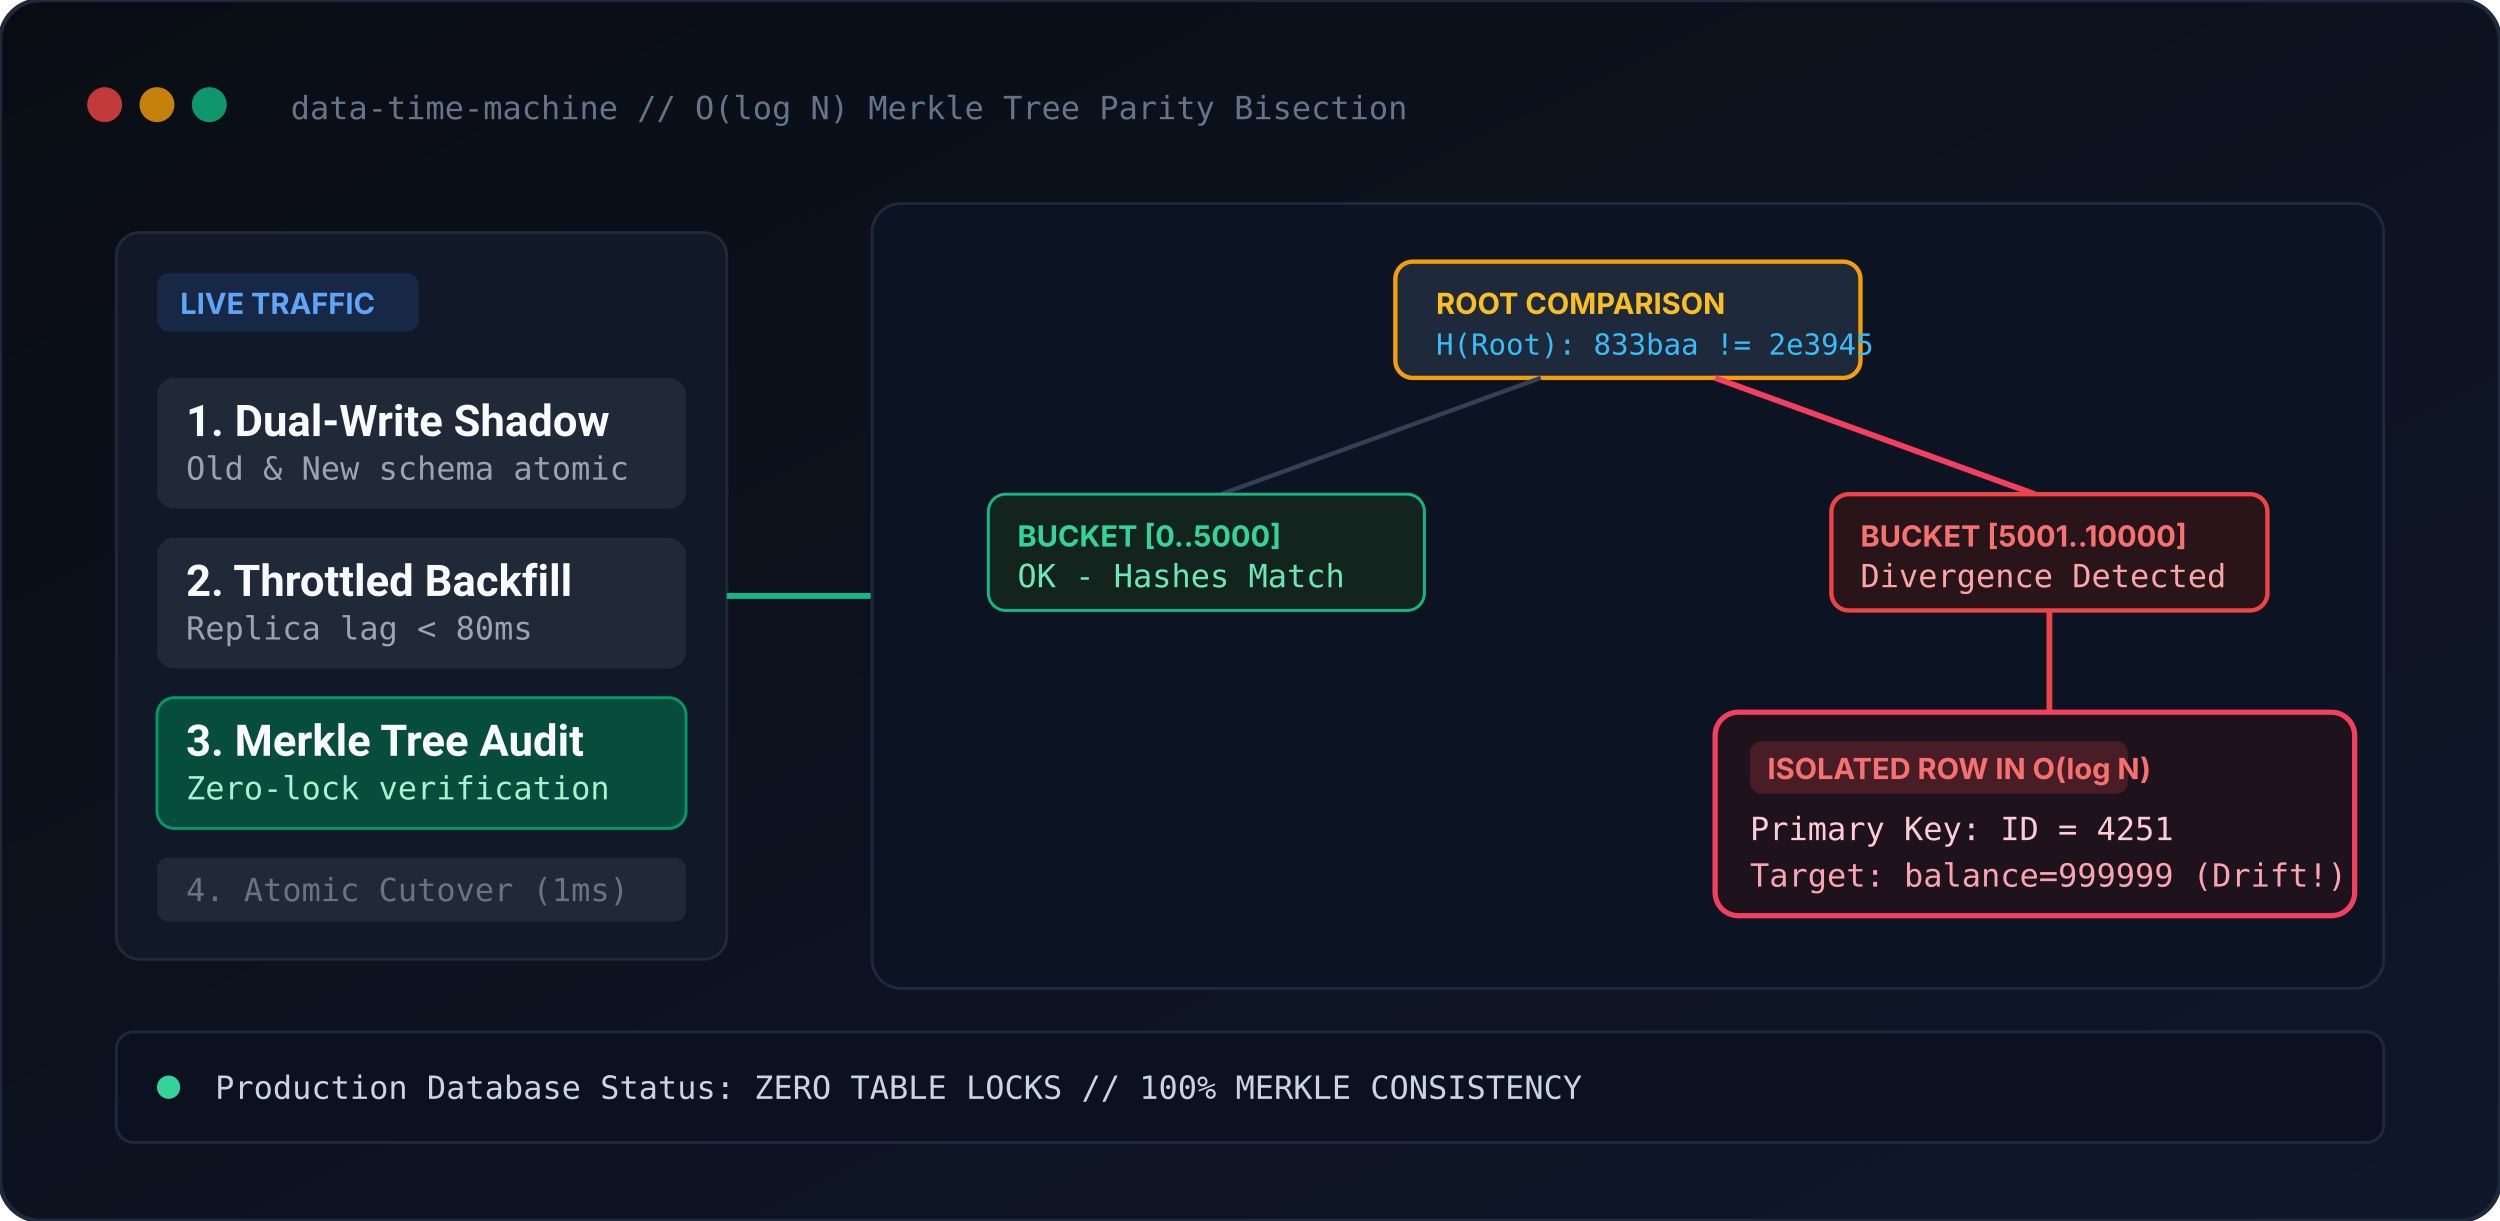
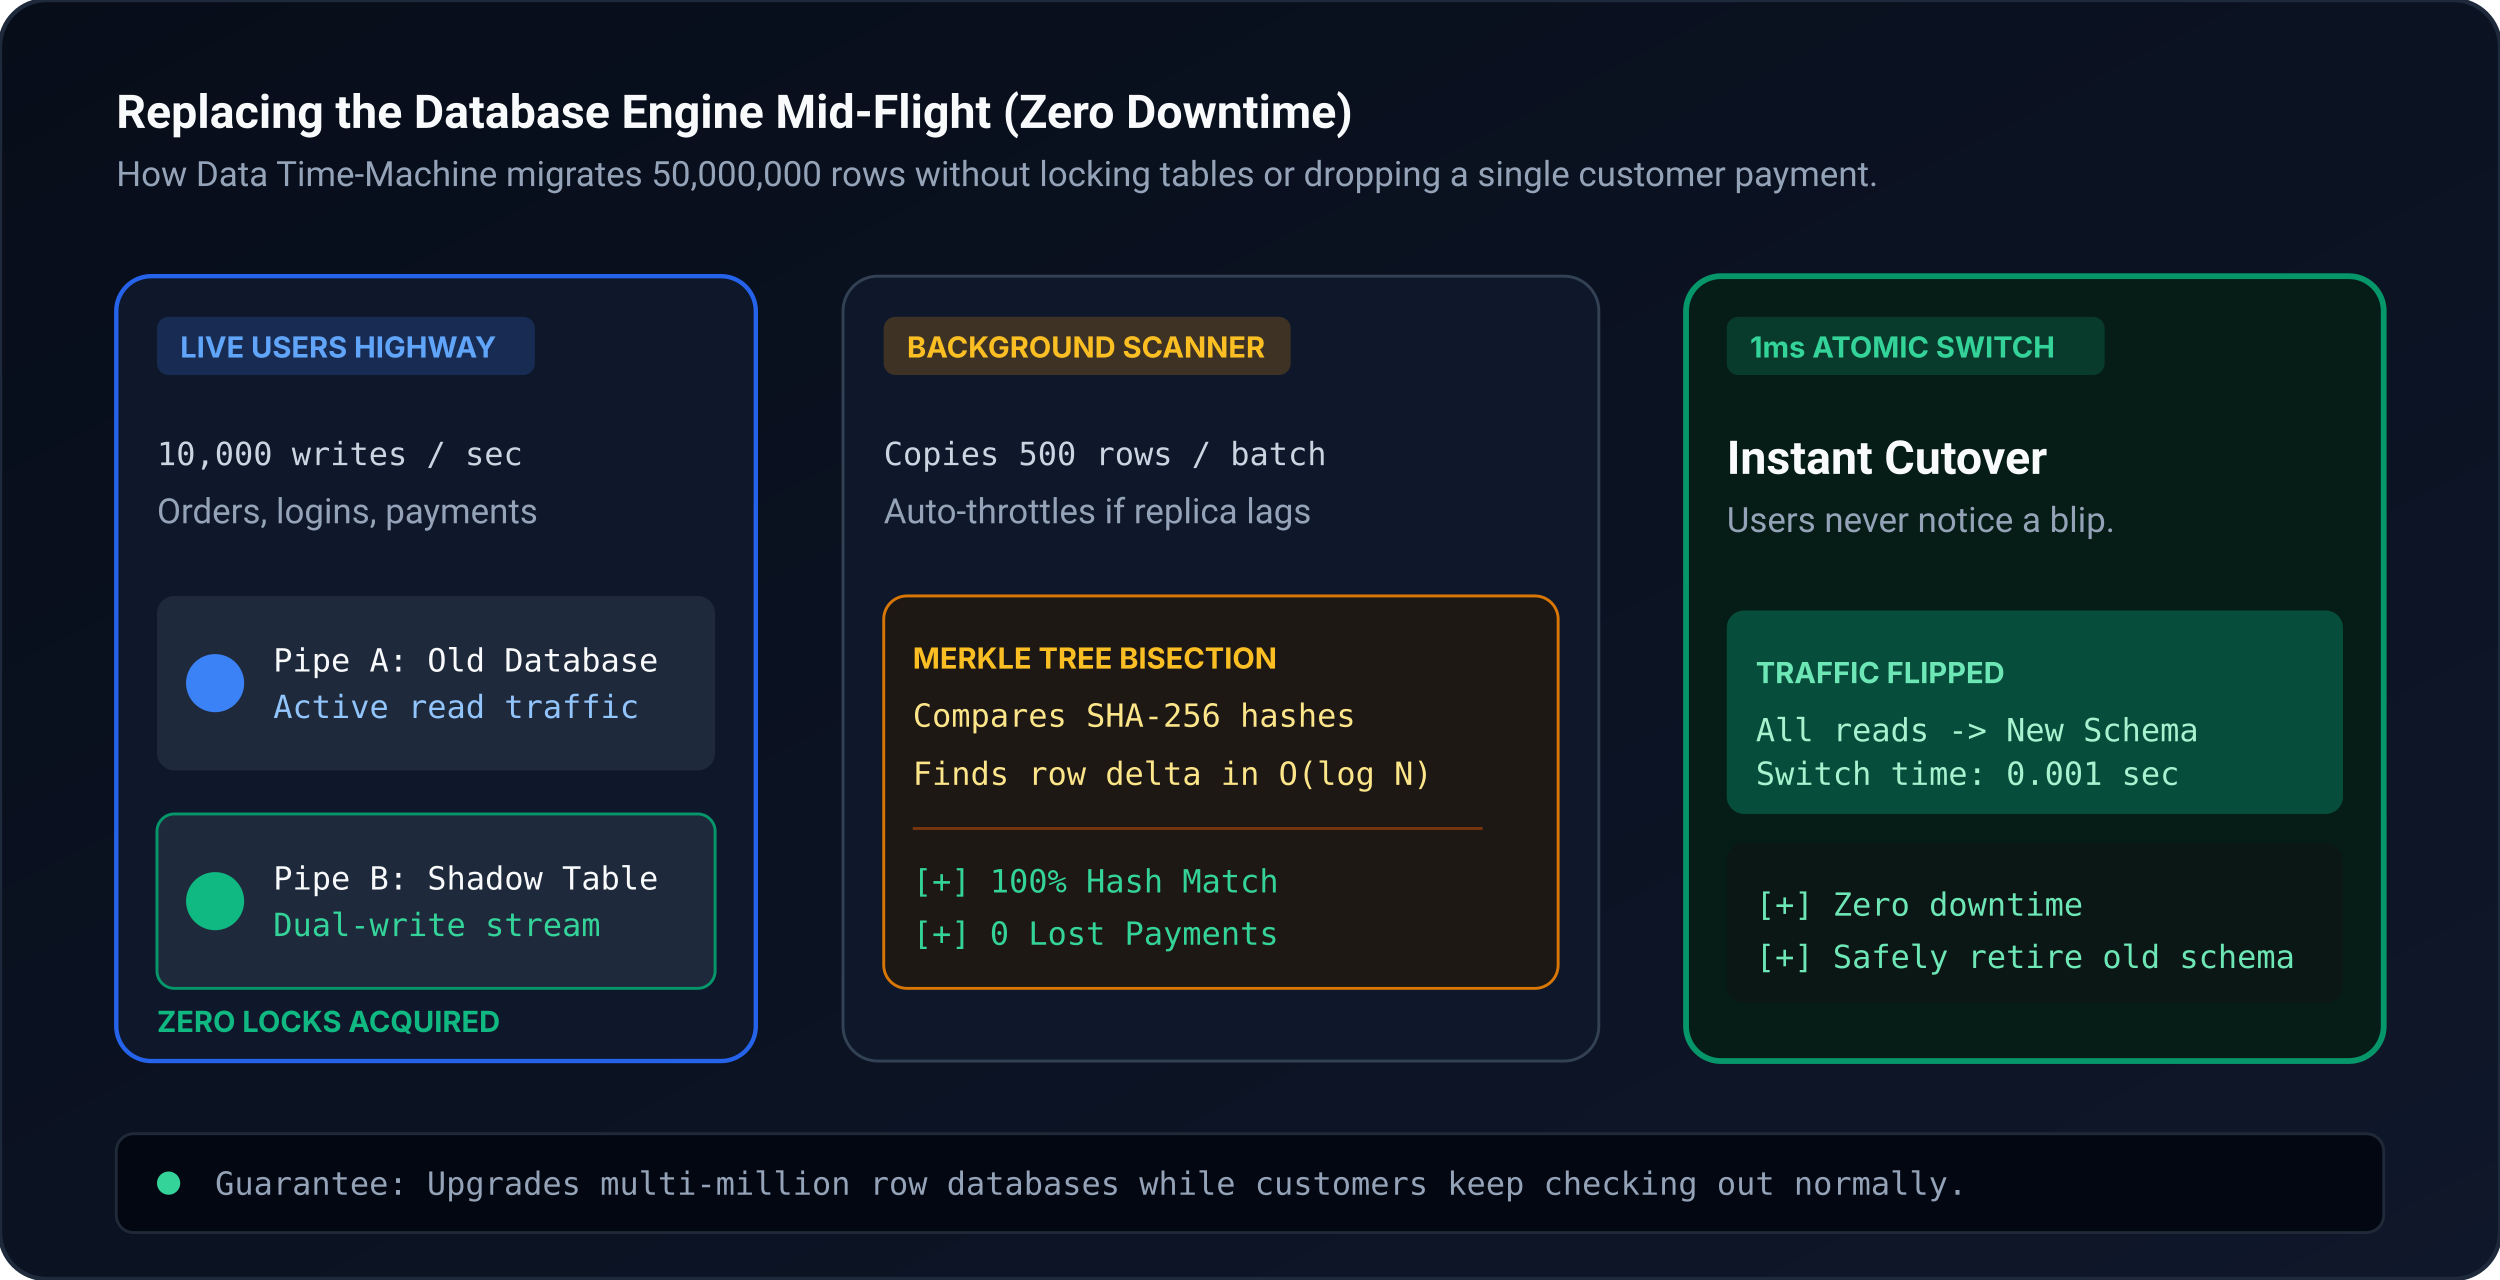
- <svg xmlns="http://www.w3.org/2000/svg" viewBox="0 0 860 420" width="100%" height="100%">
+ <svg xmlns="http://www.w3.org/2000/svg" viewBox="0 0 860 440" width="100%" height="100%">
  <defs>
-     <linearGradient id="bg" x1="0%" y1="0%" x2="100%" y2="100%">
-       <stop offset="0%" stop-color="#0a0d14" />
+     <linearGradient id="bg2" x1="0%" y1="0%" x2="100%" y2="100%">
+       <stop offset="0%" stop-color="#070d19" />
      <stop offset="100%" stop-color="#0f172a" />
-     </linearGradient>
-     <linearGradient id="emeraldGrad" x1="0%" y1="0%" x2="100%" y2="0%">
-       <stop offset="0%" stop-color="#10b981" />
-       <stop offset="100%" stop-color="#059669" />
    </linearGradient>
  </defs>
  <style>
-     .title { font-family: -apple-system, BlinkMacSystemFont, 'Segoe UI', Roboto, Helvetica, Arial, sans-serif; font-size: 15px; font-weight: 600; fill: #f8fafc; }
+     .headline { font-family: -apple-system, BlinkMacSystemFont, 'Segoe UI', Roboto, sans-serif; font-size: 16px; font-weight: 700; fill: #f8fafc; }
+     .subtext { font-family: -apple-system, BlinkMacSystemFont, 'Segoe UI', Roboto, sans-serif; font-size: 12px; fill: #94a3b8; }
    .mono { font-family: ui-monospace, SFMono-Regular, Menlo, Monaco, Consolas, monospace; font-size: 11px; }
-     .tag { font-size: 10px; font-weight: 700; font-family: -apple-system, BlinkMacSystemFont, sans-serif; }
-     .hash { font-family: ui-monospace, SFMono-Regular, monospace; font-size: 10px; fill: #38bdf8; }
+     .badge { font-family: -apple-system, BlinkMacSystemFont, sans-serif; font-size: 10px; font-weight: 700; }
  </style>
-   <rect width="860" height="420" rx="14" fill="url(#bg)" stroke="#1e293b" stroke-width="1.5" />
-   <circle cx="36" cy="36" r="6" fill="#ef4444" opacity="0.8" />
-   <circle cx="54" cy="36" r="6" fill="#f59e0b" opacity="0.8" />
-   <circle cx="72" cy="36" r="6" fill="#10b981" opacity="0.8" />
-   <text x="100" y="41" class="mono" fill="#64748b">data-time-machine // O(log N) Merkle Tree Parity Bisection</text>
-   <g transform="translate(40, 80)">
-     <rect width="210" height="250" rx="8" fill="#111827" stroke="#1f2937" />
-     <rect x="14" y="14" width="90" height="20" rx="4" fill="#3b82f6" opacity="0.15" />
-     <text x="22" y="28" class="tag" fill="#60a5fa">LIVE TRAFFIC</text>
-     <rect x="14" y="50" width="182" height="45" rx="6" fill="#1f2937" />
-     <text x="24" y="70" class="title" font-size="12">1. Dual-Write Shadow</text>
-     <text x="24" y="85" class="mono" fill="#9ca3af">Old &amp; New schema atomic</text>
-     <rect x="14" y="105" width="182" height="45" rx="6" fill="#1f2937" />
-     <text x="24" y="125" class="title" font-size="12">2. Throttled Backfill</text>
-     <text x="24" y="140" class="mono" fill="#9ca3af">Replica lag &lt; 80ms</text>
-     <rect x="14" y="160" width="182" height="45" rx="6" fill="#064e3b" stroke="#059669" />
-     <text x="24" y="180" class="title" font-size="12" fill="#34d399">3. Merkle Tree Audit</text>
-     <text x="24" y="195" class="mono" fill="#a7f3d0">Zero-lock verification</text>
-     <rect x="14" y="215" width="182" height="22" rx="4" fill="#1f2937" />
-     <text x="24" y="230" class="mono" fill="#6b7280">4. Atomic Cutover (1ms)</text>
+   <rect width="860" height="440" rx="16" fill="url(#bg2)" stroke="#1e293b" stroke-width="1.5" />
+   <text x="40" y="44" class="headline">Replacing the Database Engine Mid-Flight (Zero Downtime)</text>
+   <text x="40" y="64" class="subtext">How Data Time-Machine migrates 50,000,000 rows without locking tables or dropping a single customer payment.</text>
+   <g transform="translate(40, 95)">
+     <rect width="220" height="270" rx="12" fill="#0f172a" stroke="#2563eb" stroke-width="1.5" />
+     <rect x="14" y="14" width="130" height="20" rx="4" fill="#3b82f6" opacity="0.2" />
+     <text x="22" y="28" class="badge" fill="#60a5fa">LIVE USERS HIGHWAY</text>
+     <text x="14" y="65" class="mono" fill="#cbd5e1">10,000 writes / sec</text>
+     <text x="14" y="85" class="subtext">Orders, logins, payments</text>
+     <rect x="14" y="110" width="192" height="60" rx="6" fill="#1e293b" />
+     <circle cx="34" cy="140" r="10" fill="#3b82f6" />
+     <text x="54" y="136" class="mono" fill="#f8fafc">Pipe A: Old Database</text>
+     <text x="54" y="152" class="mono" fill="#93c5fd">Active read traffic</text>
+     <rect x="14" y="185" width="192" height="60" rx="6" fill="#1e293b" stroke="#059669" />
+     <circle cx="34" cy="215" r="10" fill="#10b981" />
+     <text x="54" y="211" class="mono" fill="#f8fafc">Pipe B: Shadow Table</text>
+     <text x="54" y="227" class="mono" fill="#34d399">Dual-write stream</text>
+     <text x="14" y="260" class="badge" fill="#10b981">ZERO LOCKS ACQUIRED</text>
  </g>
-   <path d="M 250 205 L 300 205" stroke="#10b981" stroke-width="2" fill="none" marker-end="url(#arrow)" />
-   <g transform="translate(300, 70)">
-     <rect width="520" height="270" rx="10" fill="#0c1322" stroke="#1e293b" />
-     <g transform="translate(180, 20)">
-       <rect width="160" height="40" rx="6" fill="#1e293b" stroke="#f59e0b" stroke-width="1.5" />
-       <text x="14" y="18" class="tag" fill="#fbbf24">ROOT COMPARISON</text>
-       <text x="14" y="32" class="hash">H(Root): 833baa != 2e3945</text>
-     </g>
-     <path d="M 230 60 L 120 100" stroke="#334155" stroke-width="1.5" />
-     <path d="M 290 60 L 400 100" stroke="#f43f5e" stroke-width="2" />
-     <g transform="translate(40, 100)">
-       <rect width="150" height="40" rx="6" fill="#13231e" stroke="#10b981" />
-       <text x="10" y="18" class="tag" fill="#34d399">BUCKET [0..5000]</text>
-       <text x="10" y="32" class="mono" fill="#6ee7b7">OK - Hashes Match</text>
-     </g>
-     <g transform="translate(330, 100)">
-       <rect width="150" height="40" rx="6" fill="#291419" stroke="#ef4444" stroke-width="1.5" />
-       <text x="10" y="18" class="tag" fill="#f87171">BUCKET [5001..10000]</text>
-       <text x="10" y="32" class="mono" fill="#fca5a5">Divergence Detected</text>
-     </g>
-     <path d="M 405 140 L 405 175" stroke="#ef4444" stroke-width="2" />
-     <g transform="translate(290, 175)">
-       <rect width="220" height="70" rx="8" fill="#1e131d" stroke="#f43f5e" stroke-width="1.8" />
-       <rect x="12" y="10" width="130" height="18" rx="4" fill="#ef4444" opacity="0.2" />
-       <text x="18" y="23" class="tag" fill="#f87171">ISOLATED ROW IN O(log N)</text>
-       <text x="12" y="44" class="mono" fill="#fecdd3">Primary Key: ID = 4251</text>
-       <text x="12" y="60" class="mono" fill="#fda4af">Target: balance=999999 (Drift!)</text>
-     </g>
+   <g transform="translate(290, 95)">
+     <rect width="260" height="270" rx="12" fill="#0f172a" stroke="#334155" />
+     <rect x="14" y="14" width="140" height="20" rx="4" fill="#f59e0b" opacity="0.2" />
+     <text x="22" y="28" class="badge" fill="#fbbf24">BACKGROUND SCANNER</text>
+     <text x="14" y="65" class="mono" fill="#cbd5e1">Copies 500 rows / batch</text>
+     <text x="14" y="85" class="subtext">Auto-throttles if replica lags</text>
+     <rect x="14" y="110" width="232" height="135" rx="8" fill="#1e1814" stroke="#d97706" />
+     <text x="24" y="135" class="badge" fill="#fbbf24">MERKLE TREE BISECTION</text>
+     <text x="24" y="155" class="mono" fill="#fde68a">Compares SHA-256 hashes</text>
+     <text x="24" y="175" class="mono" fill="#fde68a">Finds row delta in O(log N)</text>
+     <line x1="24" y1="190" x2="220" y2="190" stroke="#78350f" />
+     <text x="24" y="212" class="mono" fill="#34d399">[+] 100% Hash Match</text>
+     <text x="24" y="230" class="mono" fill="#34d399">[+] 0 Lost Payments</text>
  </g>
-   <rect x="40" y="355" width="780" height="38" rx="6" fill="#0b1120" stroke="#1e293b" />
-   <circle cx="58" cy="374" r="4" fill="#34d399" />
-   <text x="74" y="378" class="mono" fill="#cbd5e1">Production Database Status: ZERO TABLE LOCKS // 100% MERKLE CONSISTENCY</text>
+   <g transform="translate(580, 95)">
+     <rect width="240" height="270" rx="12" fill="#061c16" stroke="#059669" stroke-width="2" />
+     <rect x="14" y="14" width="130" height="20" rx="4" fill="#10b981" opacity="0.2" />
+     <text x="22" y="28" class="badge" fill="#34d399">1ms ATOMIC SWITCH</text>
+     <text x="14" y="68" class="headline" font-size="14" fill="#34d399">Instant Cutover</text>
+     <text x="14" y="88" class="subtext">Users never notice a blip.</text>
+     <rect x="14" y="115" width="212" height="70" rx="6" fill="#064e3b" />
+     <text x="24" y="140" class="badge" fill="#6ee7b7">TRAFFIC FLIPPED</text>
+     <text x="24" y="160" class="mono" fill="#a7f3d0">All reads -&gt; New Schema</text>
+     <text x="24" y="175" class="mono" fill="#a7f3d0">Switch time: 0.001 sec</text>
+     <rect x="14" y="195" width="212" height="55" rx="6" fill="#0b1714" />
+     <text x="24" y="220" class="mono" fill="#6ee7b7">[+] Zero downtime</text>
+     <text x="24" y="238" class="mono" fill="#6ee7b7">[+] Safely retire old schema</text>
+   </g>
+   <rect x="40" y="390" width="780" height="34" rx="6" fill="#030712" stroke="#1f2937" />
+   <circle cx="58" cy="407" r="4" fill="#34d399" />
+   <text x="74" y="411" class="mono" fill="#94a3b8">Guarantee: Upgrades multi-million row databases while customers keep checking out normally.</text>
</svg>
